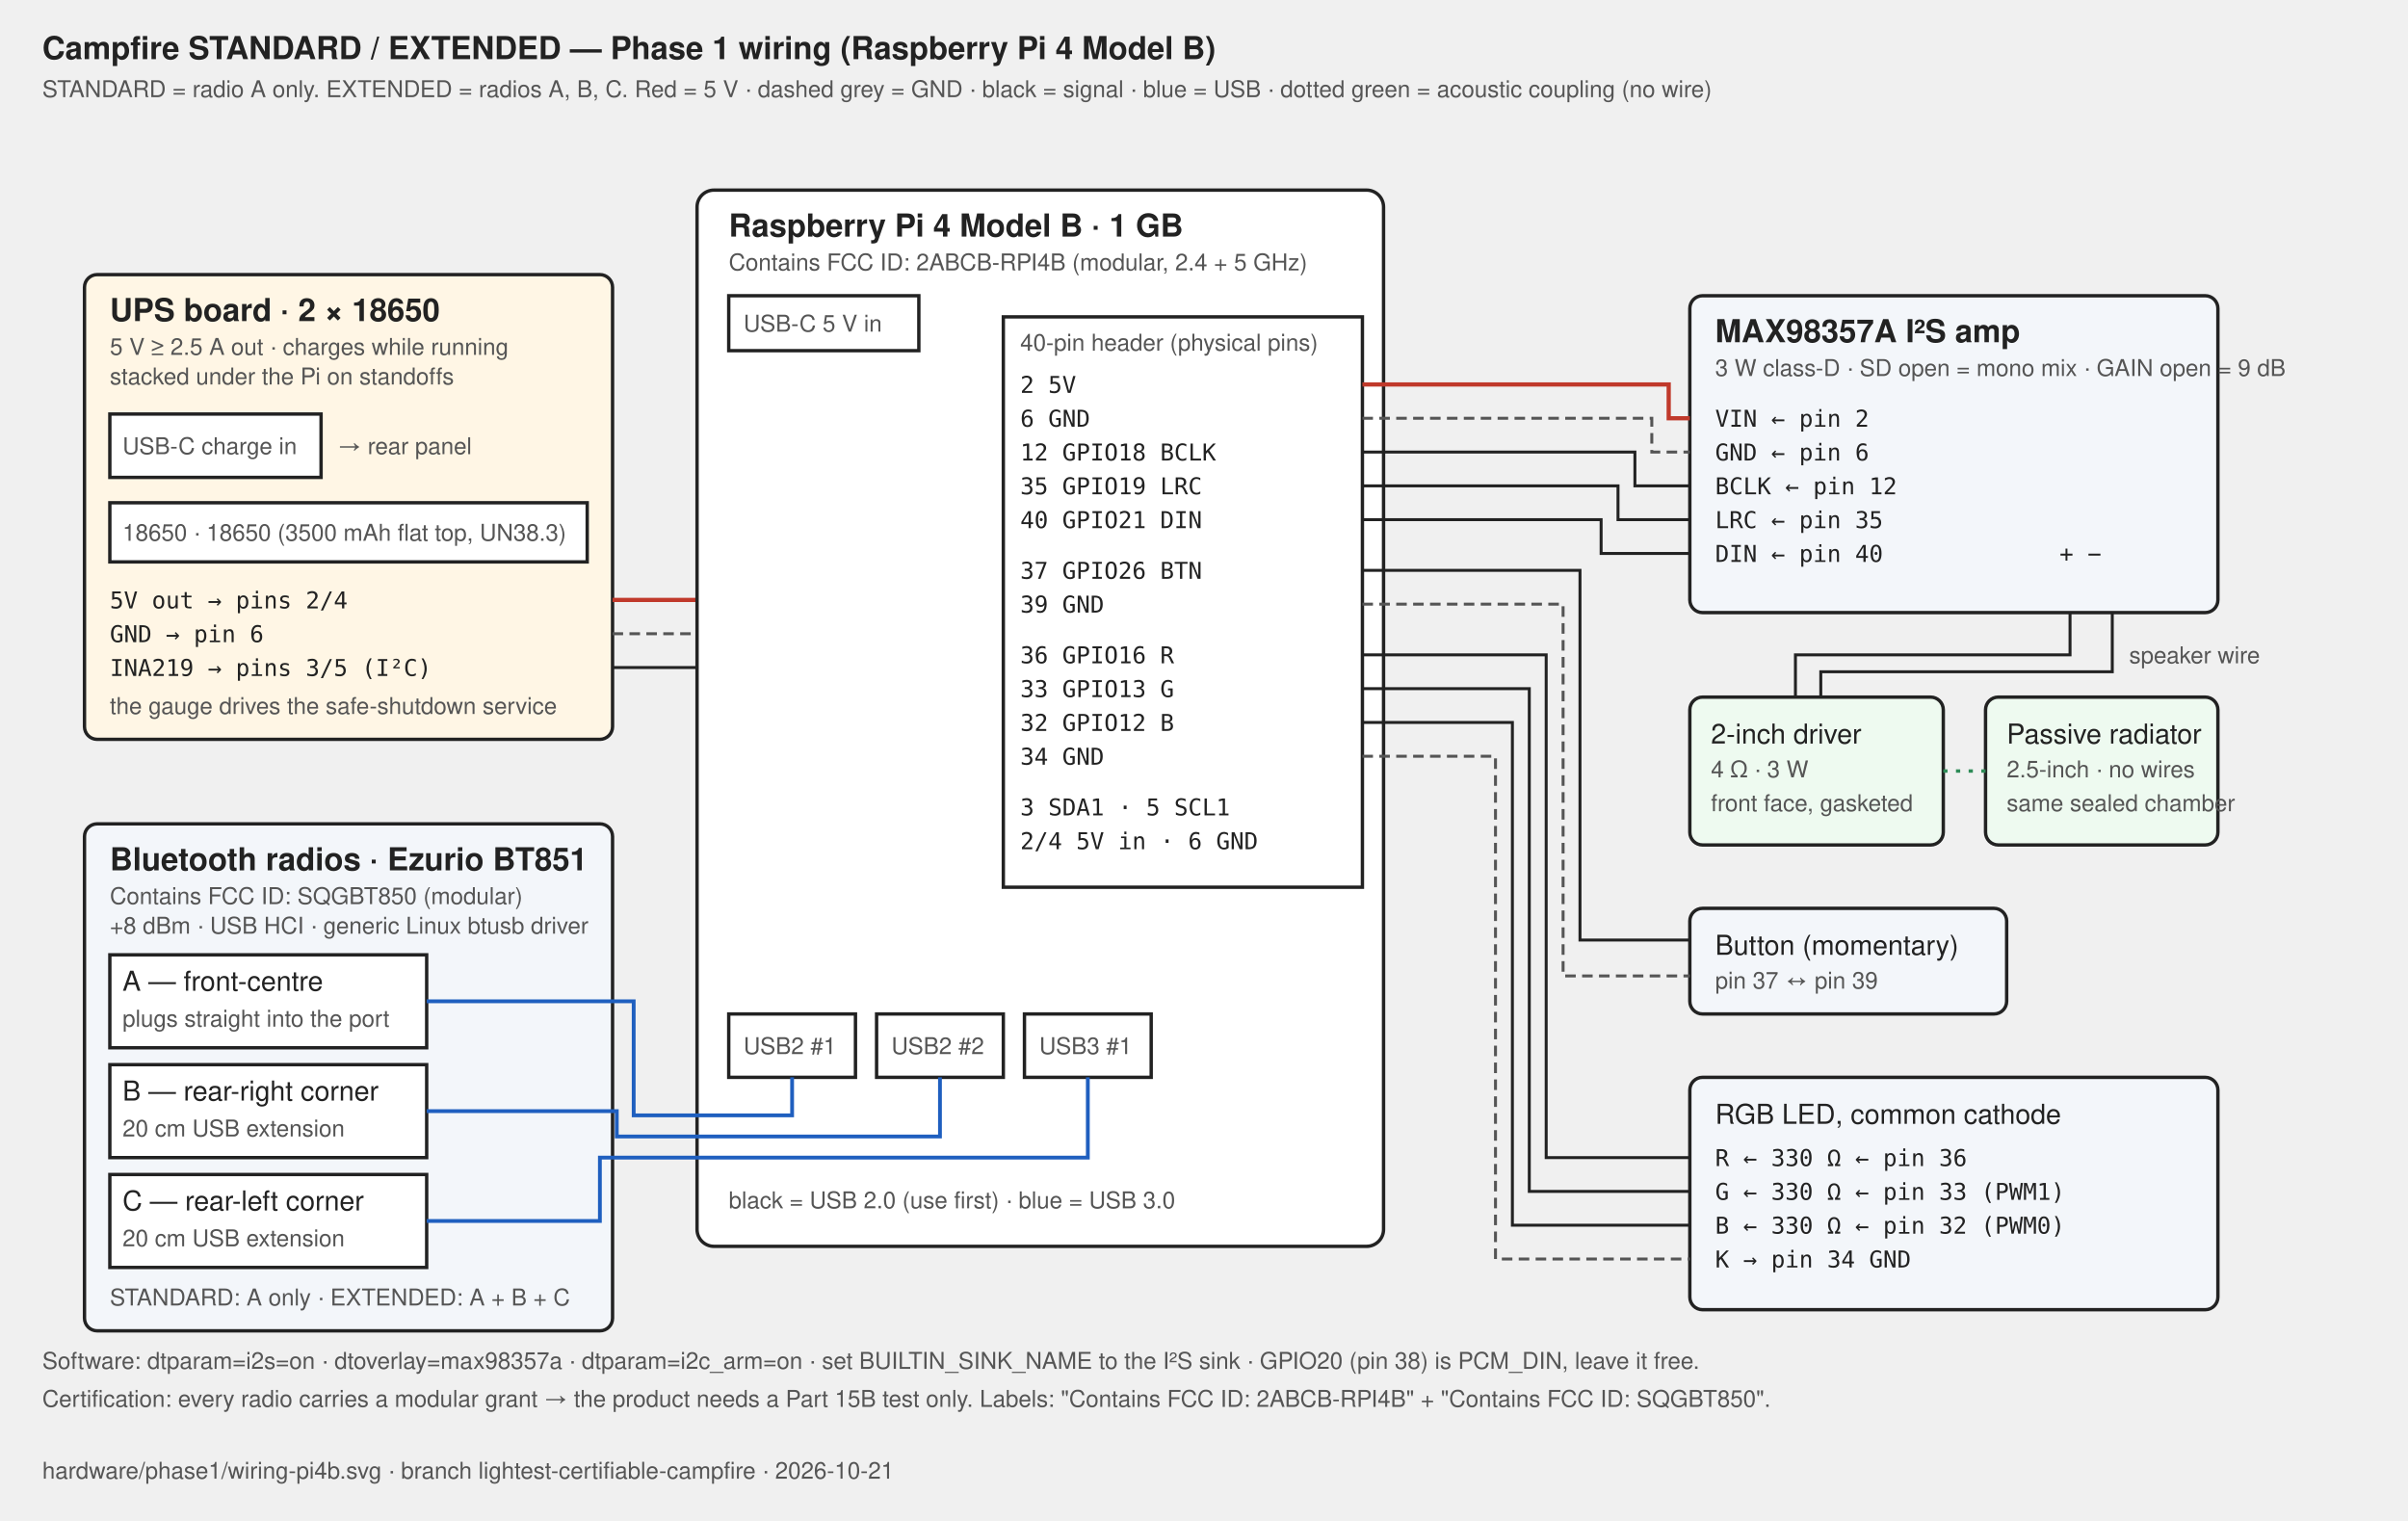
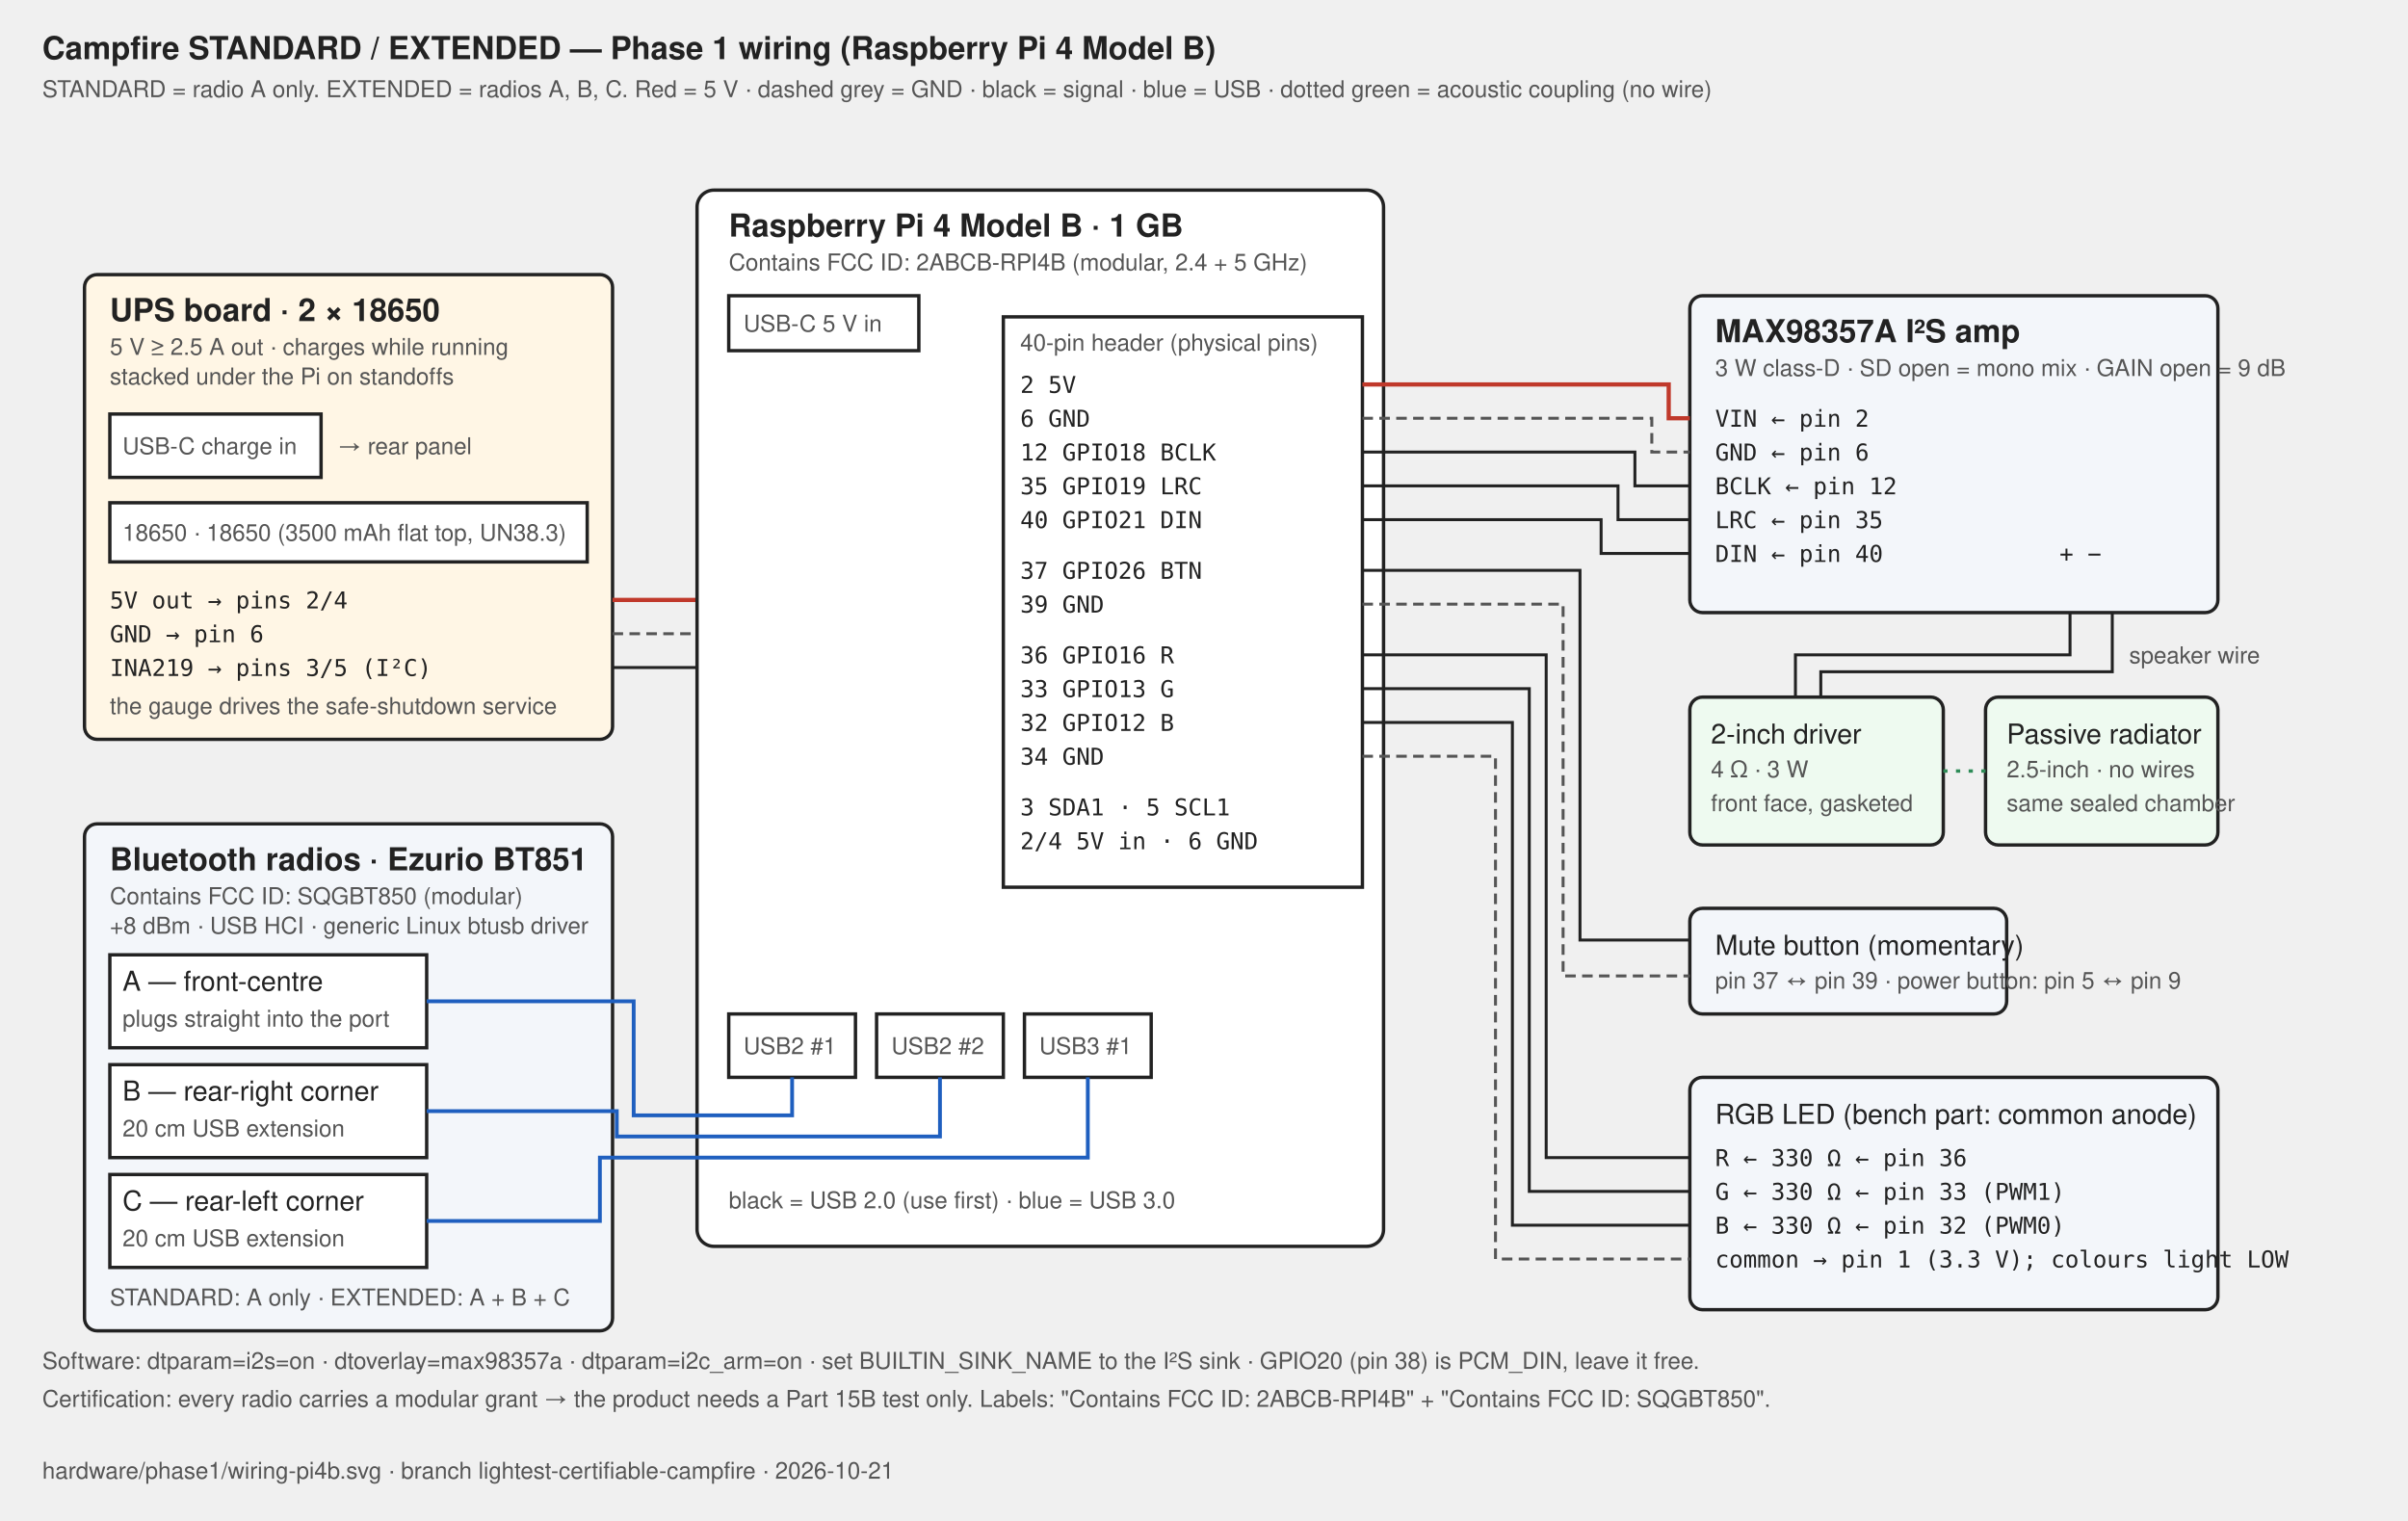
<svg xmlns="http://www.w3.org/2000/svg" width="1140" height="720" viewBox="0 0 1140 720" font-family="Helvetica, Arial, sans-serif" font-size="13">
  <defs>
    <style>
      .box { fill: #ffffff; stroke: #222; stroke-width: 1.6; }
      .mod { fill: #f3f6fa; stroke: #222; stroke-width: 1.6; }
      .pwr { fill: #fff6e5; stroke: #222; stroke-width: 1.6; }
      .ac  { fill: #eefaf0; stroke: #222; stroke-width: 1.6; }
      .w   { fill: none; stroke: #222; stroke-width: 1.4; }
      .pw  { fill: none; stroke: #c0392b; stroke-width: 2; }
      .gnd { fill: none; stroke: #555; stroke-width: 1.4; stroke-dasharray: 5 3; }
      .usb { fill: none; stroke: #1f5fbf; stroke-width: 1.8; }
      .aco { fill: none; stroke: #2e8b57; stroke-width: 1.6; stroke-dasharray: 2 4; }
      .t   { fill: #222; }
      .h   { fill: #222; font-weight: bold; font-size: 15px; }
      .s   { fill: #555; font-size: 11px; }
      .pin { fill: #222; font-size: 11px; font-family: Menlo, Consolas, monospace; }
    </style>
  </defs>
  <text x="20" y="28" class="h">Campfire STANDARD / EXTENDED — Phase 1 wiring (Raspberry Pi 4 Model B)</text>
  <text x="20" y="46" class="s">STANDARD = radio A only. EXTENDED = radios A, B, C. Red = 5 V · dashed grey = GND · black = signal · blue = USB · dotted green = acoustic coupling (no wire)</text>
  <rect x="40" y="130" width="250" height="220" rx="6" class="pwr" />
  <text x="52" y="152" class="h">UPS board · 2 × 18650</text>
  <text x="52" y="168" class="s">5 V ≥ 2.5 A out · charges while running</text>
  <text x="52" y="182" class="s">stacked under the Pi on standoffs</text>
  <rect x="52" y="196" width="100" height="30" class="box" />
  <text x="58" y="215" class="s">USB-C charge in</text>
  <text x="160" y="215" class="s">→ rear panel</text>
  <rect x="52" y="238" width="226" height="28" class="box" />
  <text x="58" y="256" class="s">18650 · 18650 (3500 mAh flat top, UN38.3)</text>
  <text x="52" y="288" class="pin">5V out  → pins 2/4</text>
  <text x="52" y="304" class="pin">GND     → pin 6</text>
  <text x="52" y="320" class="pin">INA219  → pins 3/5 (I²C)</text>
  <text x="52" y="338" class="s">the gauge drives the safe-shutdown service</text>
  <path d="M290 284 H 330" class="pw" />
  <path d="M290 300 H 330" class="gnd" />
  <path d="M290 316 H 330" class="w" />
  <rect x="330" y="90" width="325" height="500" rx="8" class="box" />
  <text x="345" y="112" class="h">Raspberry Pi 4 Model B · 1 GB</text>
  <text x="345" y="128" class="s">Contains FCC ID: 2ABCB-RPI4B (modular, 2.4 + 5 GHz)</text>
  <rect x="345" y="140" width="90" height="26" class="box" />
  <text x="352" y="157" class="s">USB-C 5 V in</text>
  <rect x="475" y="150" width="170" height="270" class="box" />
  <text x="483" y="166" class="s">40-pin header (physical pins)</text>
  <text x="483" y="186" class="pin">2   5V</text>
  <text x="483" y="202" class="pin">6   GND</text>
  <text x="483" y="218" class="pin">12  GPIO18 BCLK</text>
  <text x="483" y="234" class="pin">35  GPIO19 LRC</text>
  <text x="483" y="250" class="pin">40  GPIO21 DIN</text>
  <text x="483" y="274" class="pin">37  GPIO26 BTN</text>
  <text x="483" y="290" class="pin">39  GND</text>
  <text x="483" y="314" class="pin">36  GPIO16 R</text>
  <text x="483" y="330" class="pin">33  GPIO13 G</text>
  <text x="483" y="346" class="pin">32  GPIO12 B</text>
  <text x="483" y="362" class="pin">34  GND</text>
  <text x="483" y="386" class="pin">3 SDA1 · 5 SCL1</text>
  <text x="483" y="402" class="pin">2/4 5V in · 6 GND</text>
  <rect x="345" y="480" width="60" height="30" class="box" />
  <text x="352" y="499" class="s">USB2 #1</text>
  <rect x="415" y="480" width="60" height="30" class="box" />
  <text x="422" y="499" class="s">USB2 #2</text>
  <rect x="485" y="480" width="60" height="30" class="box" />
  <text x="492" y="499" class="s">USB3 #1</text>
  <text x="345" y="572" class="s">black = USB 2.0 (use first) · blue = USB 3.0</text>
  <rect x="800" y="140" width="250" height="150" rx="6" class="mod" />
  <text x="812" y="162" class="h">MAX98357A I²S amp</text>
  <text x="812" y="178" class="s">3 W class-D · SD open = mono mix · GAIN open = 9 dB</text>
  <text x="812" y="202" class="pin">VIN   ← pin 2</text>
  <text x="812" y="218" class="pin">GND   ← pin 6</text>
  <text x="812" y="234" class="pin">BCLK  ← pin 12</text>
  <text x="812" y="250" class="pin">LRC   ← pin 35</text>
  <text x="812" y="266" class="pin">DIN   ← pin 40</text>
  <text x="975" y="266" class="pin">+   −</text>
  <path d="M645 182 H 790 V 198 H 800" class="pw" />
  <path d="M645 198 H 782 V 214 H 800" class="gnd" />
  <path d="M645 214 H 774 V 230 H 800" class="w" />
  <path d="M645 230 H 766 V 246 H 800" class="w" />
  <path d="M645 246 H 758 V 262 H 800" class="w" />
  <rect x="800" y="330" width="120" height="70" rx="6" class="ac" />
  <text x="810" y="352" class="t">2-inch driver</text>
  <text x="810" y="368" class="s">4 Ω · 3 W</text>
  <text x="810" y="384" class="s">front face, gasketed</text>
  <rect x="940" y="330" width="110" height="70" rx="6" class="ac" />
  <text x="950" y="352" class="t">Passive radiator</text>
  <text x="950" y="368" class="s">2.5-inch · no wires</text>
  <text x="950" y="384" class="s">same sealed chamber</text>
  <path d="M980 290 V 310 H 850 V 330" class="w" />
  <path d="M1000 290 V 318 H 862 V 330" class="w" />
  <text x="1008" y="314" class="s">speaker wire</text>
  <path d="M920 365 H 940" class="aco" />
  <rect x="800" y="430" width="150" height="50" rx="6" class="mod" />
-   <text x="812" y="452" class="t">Button (momentary)</text>
-   <text x="812" y="468" class="s">pin 37 ↔ pin 39</text>
+   <text x="812" y="452" class="t">Mute button (momentary)</text>
+   <text x="812" y="468" class="s">pin 37 ↔ pin 39 · power button: pin 5 ↔ pin 9</text>
  <path d="M645 270 H 748 V 445 H 800" class="w" />
  <path d="M645 286 H 740 V 462 H 800" class="gnd" />
  <rect x="800" y="510" width="250" height="110" rx="6" class="mod" />
-   <text x="812" y="532" class="t">RGB LED, common cathode</text>
+   <text x="812" y="532" class="t">RGB LED (bench part: common anode)</text>
  <text x="812" y="552" class="pin">R ← 330 Ω ← pin 36</text>
  <text x="812" y="568" class="pin">G ← 330 Ω ← pin 33 (PWM1)</text>
  <text x="812" y="584" class="pin">B ← 330 Ω ← pin 32 (PWM0)</text>
-   <text x="812" y="600" class="pin">K → pin 34 GND</text>
+   <text x="812" y="600" class="pin">common → pin 1 (3.3 V); colours light LOW</text>
  <path d="M645 310 H 732 V 548 H 800" class="w" />
  <path d="M645 326 H 724 V 564 H 800" class="w" />
  <path d="M645 342 H 716 V 580 H 800" class="w" />
  <path d="M645 358 H 708 V 596 H 800" class="gnd" />
  <rect x="40" y="390" width="250" height="240" rx="6" class="mod" />
  <text x="52" y="412" class="h">Bluetooth radios · Ezurio BT851</text>
  <text x="52" y="428" class="s">Contains FCC ID: SQGBT850 (modular)</text>
  <text x="52" y="442" class="s">+8 dBm · USB HCI · generic Linux btusb driver</text>
  <rect x="52" y="452" width="150" height="44" class="box" />
  <text x="58" y="469" class="t">A — front-centre</text>
  <text x="58" y="486" class="s">plugs straight into the port</text>
  <rect x="52" y="504" width="150" height="44" class="box" />
  <text x="58" y="521" class="t">B — rear-right corner</text>
  <text x="58" y="538" class="s">20 cm USB extension</text>
  <rect x="52" y="556" width="150" height="44" class="box" />
  <text x="58" y="573" class="t">C — rear-left corner</text>
  <text x="58" y="590" class="s">20 cm USB extension</text>
  <text x="52" y="618" class="s">STANDARD: A only · EXTENDED: A + B + C</text>
  <path d="M202 474 H 300 V 528 H 375 V 510" class="usb" />
  <path d="M202 526 H 292 V 538 H 445 V 510" class="usb" />
  <path d="M202 578 H 284 V 548 H 515 V 510" class="usb" />
  <text x="20" y="648" class="s">Software: dtparam=i2s=on · dtoverlay=max98357a · dtparam=i2c_arm=on · set BUILTIN_SINK_NAME to the I²S sink · GPIO20 (pin 38) is PCM_DIN, leave it free.</text>
  <text x="20" y="666" class="s">Certification: every radio carries a modular grant → the product needs a Part 15B test only. Labels: "Contains FCC ID: 2ABCB-RPI4B" + "Contains FCC ID: SQGBT850".</text>
  <text x="20" y="700" class="s">hardware/phase1/wiring-pi4b.svg · branch lightest-certifiable-campfire · 2026-10-21</text>
</svg>
